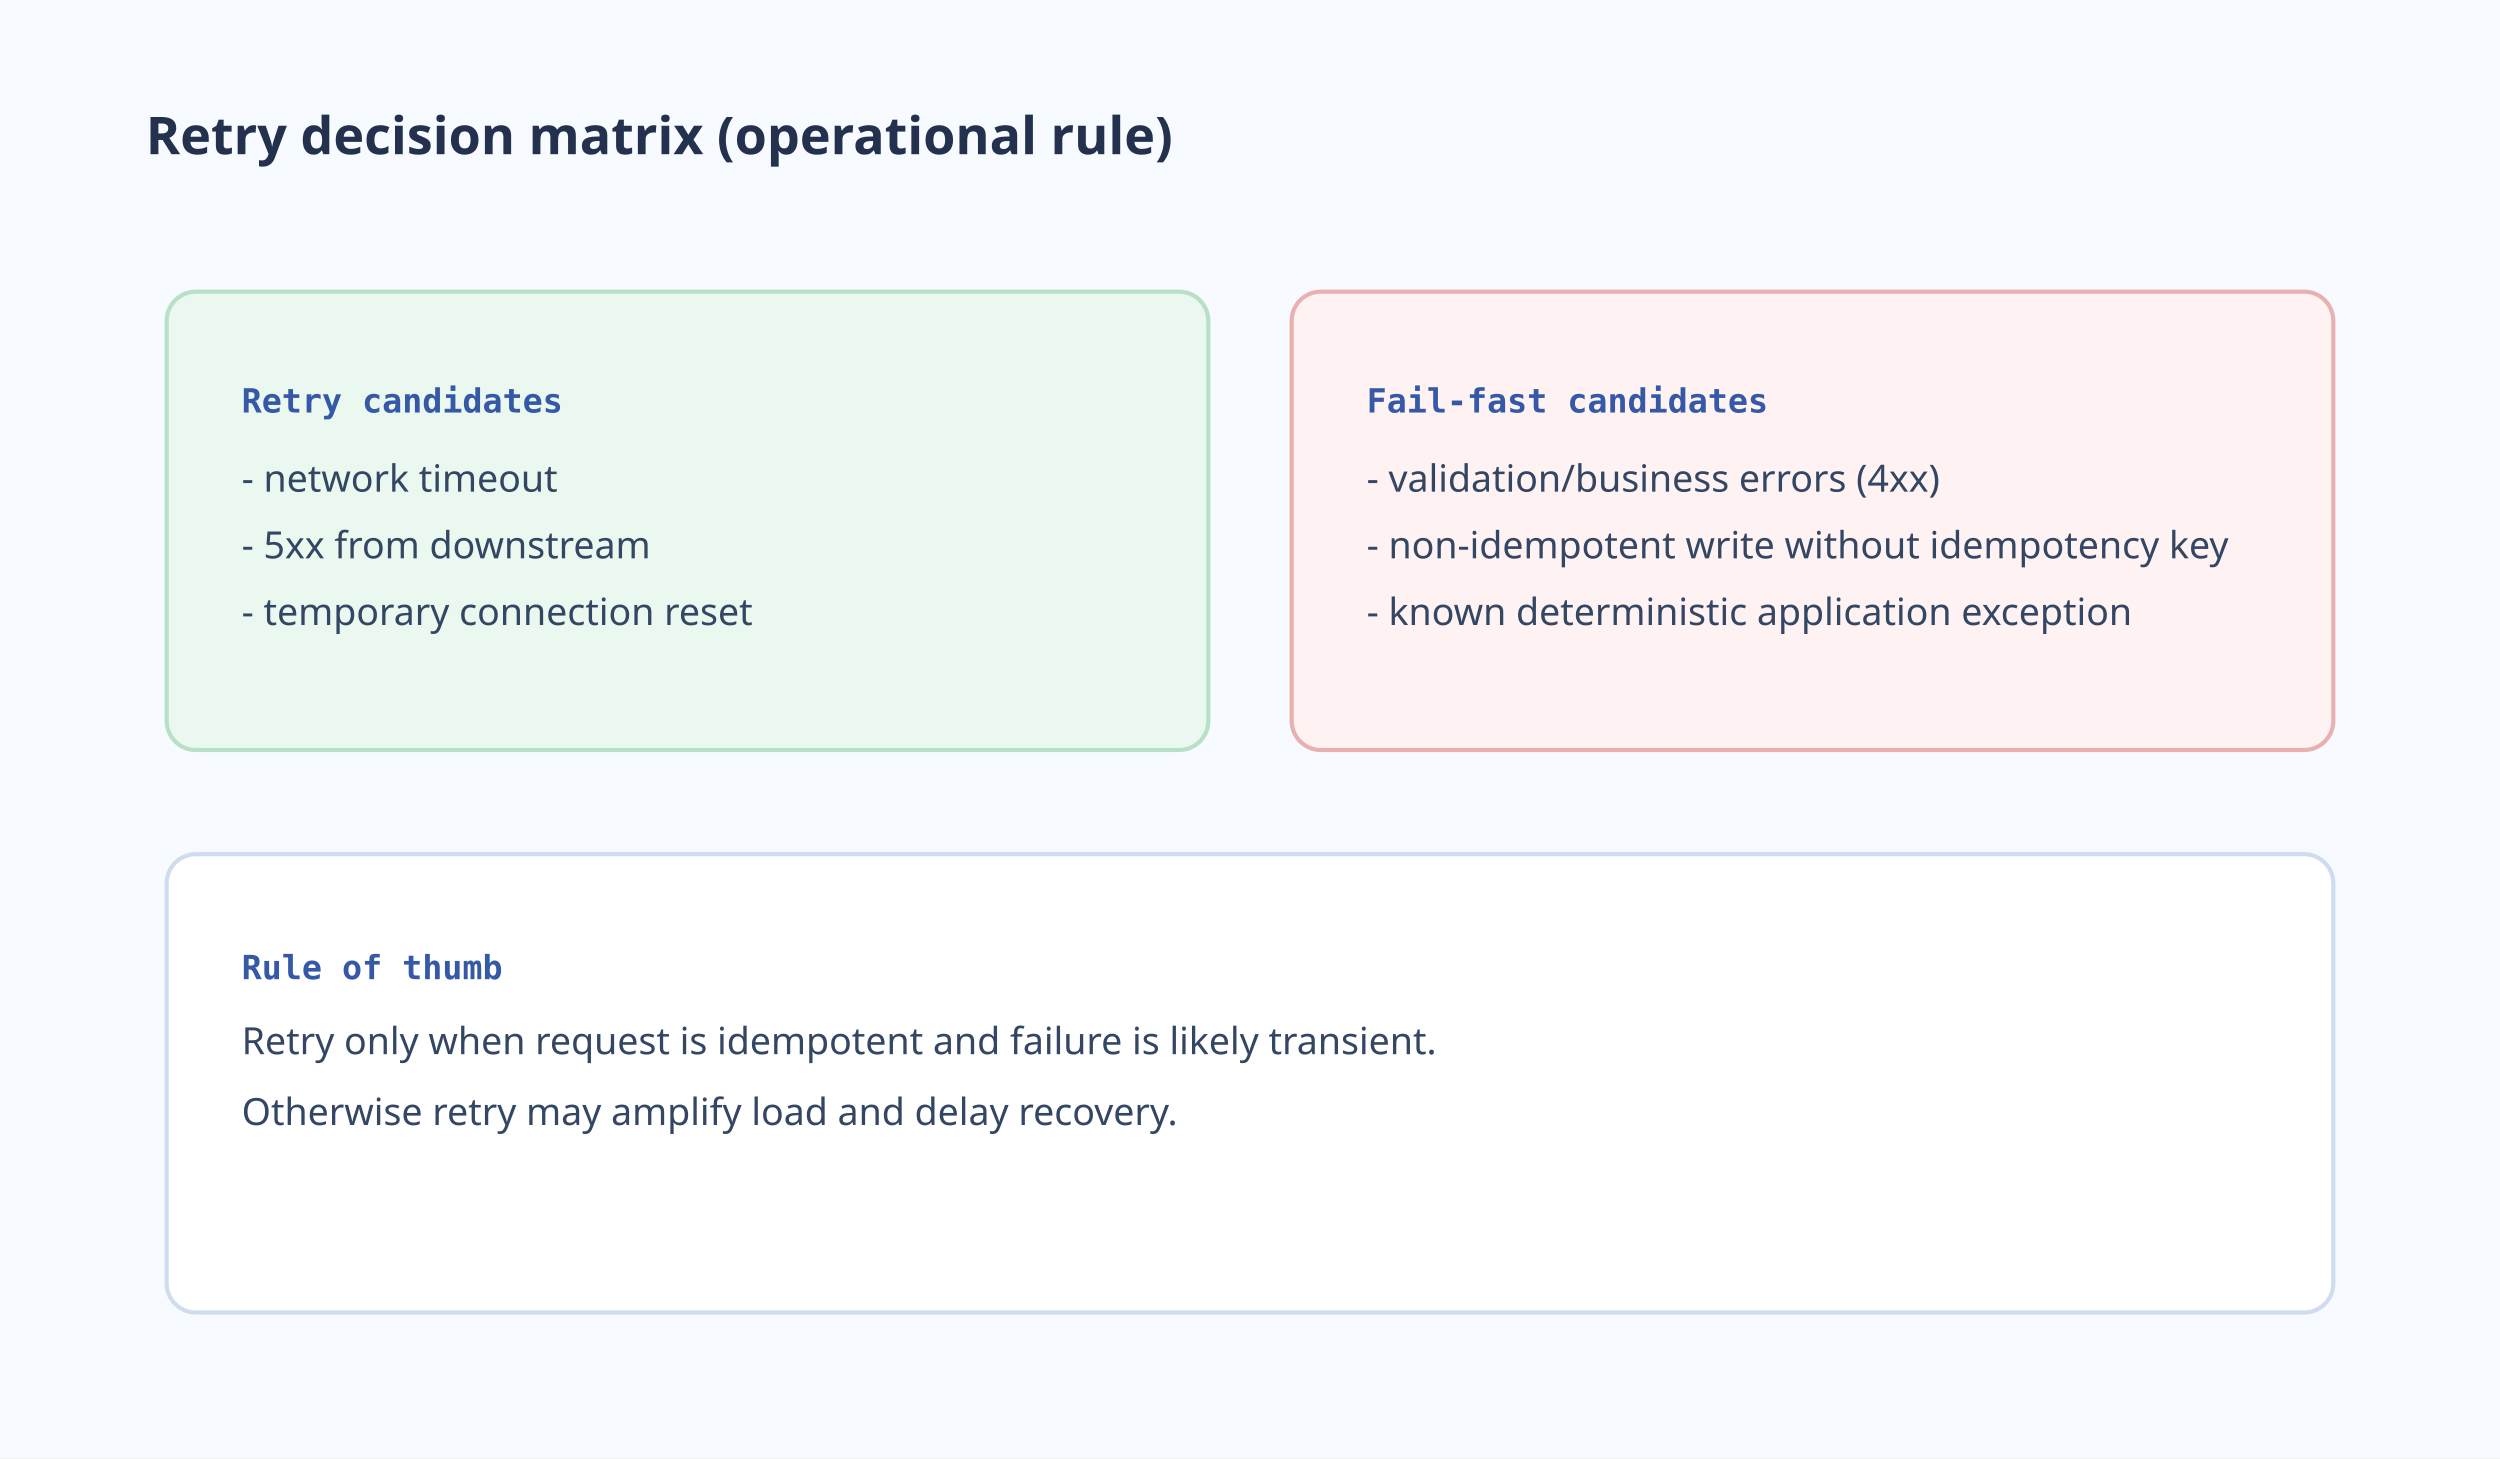
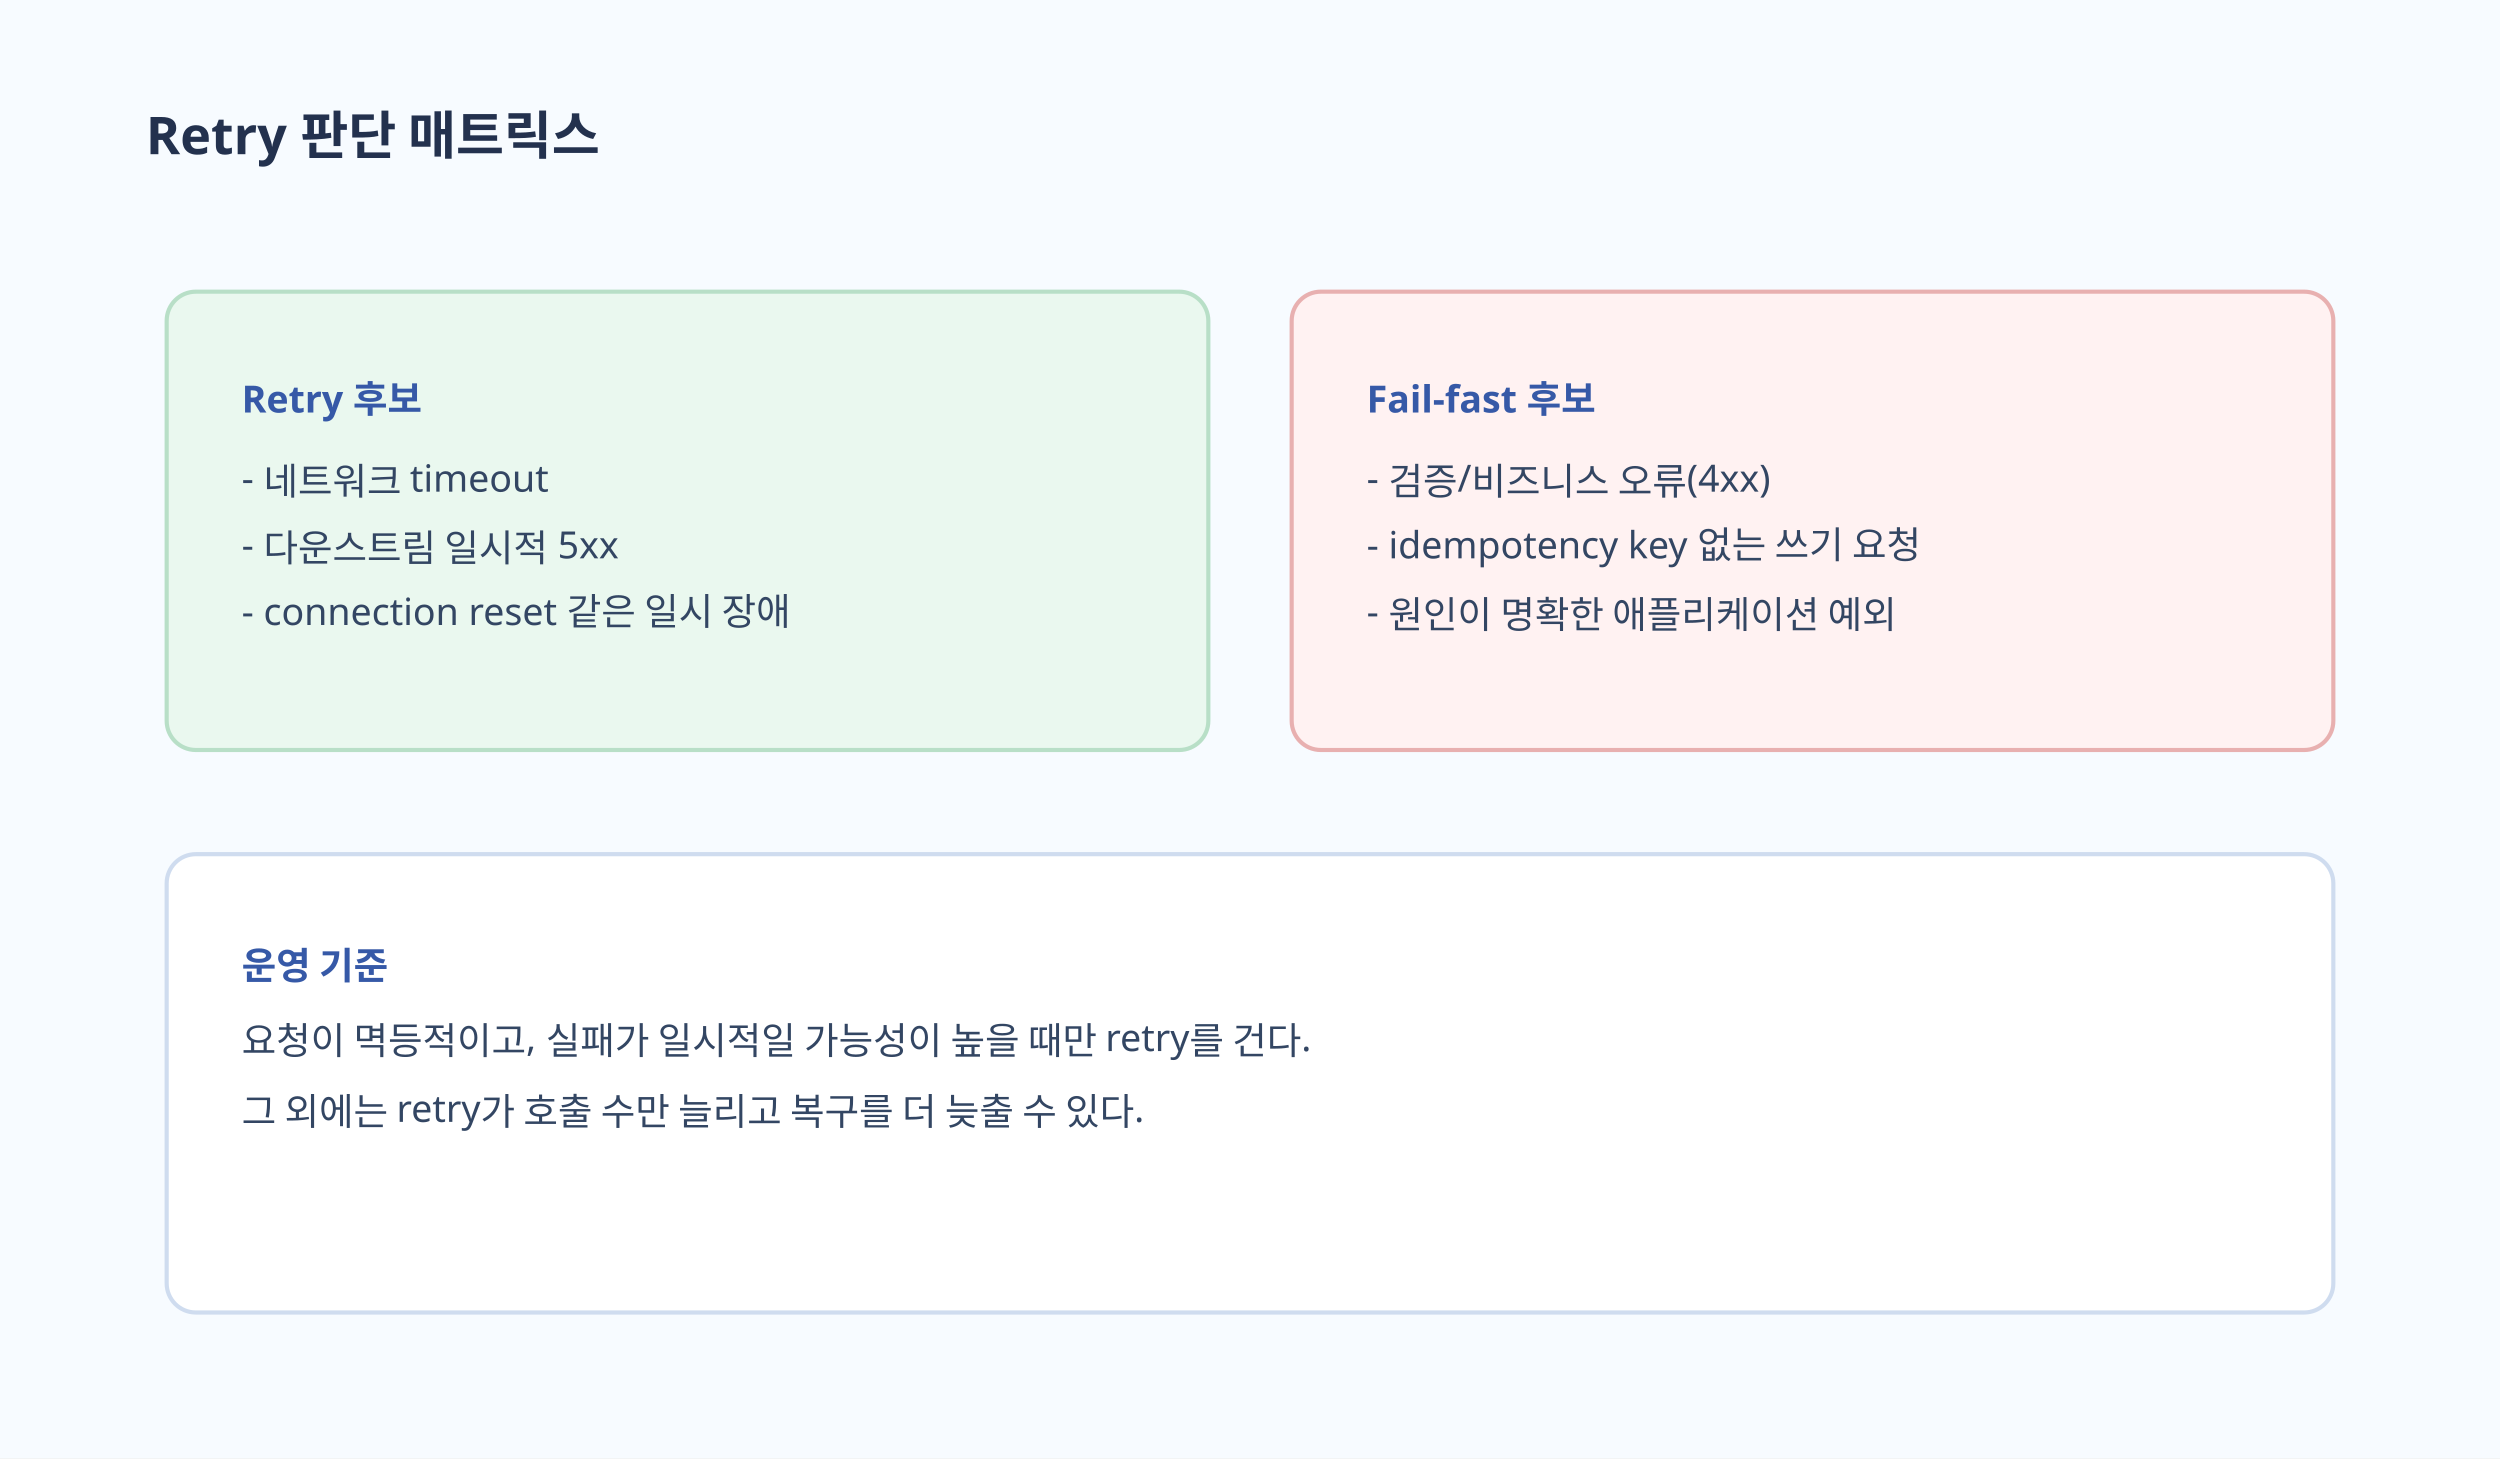
<svg xmlns="http://www.w3.org/2000/svg" width="1200" height="700" viewBox="0 0 1200 700" role="img" aria-labelledby="t d">
  <defs>
    <style>
      .bg{fill:#f7fbff}
      .box{fill:#fff;stroke:#cfdcef;stroke-width:2;rx:14;ry:14}
      .h{font:700 25px 'Pretendard','Segoe UI',sans-serif;fill:#23314e}
      .t{font:500 18px 'Pretendard','Segoe UI',sans-serif;fill:#334663}
-       .m{font:700 16px 'JetBrains Mono',monospace;fill:#3659a7}
+       .m{font:700 18px 'Pretendard','Segoe UI',sans-serif;fill:#3659a7}
      .ok{fill:#eaf8ef;stroke:#b8dfc7}
      .no{fill:#fff2f2;stroke:#e8b0b0}
    </style>
  </defs>
  <rect class="bg" x="0" y="0" width="1200" height="700" />
-   <text x="70" y="74" class="h">Retry decision matrix (operational rule)</text>
+   <text x="70" y="74" class="h">Retry 판단 매트릭스</text>
  <rect class="box ok" x="80" y="140" width="500" height="220" />
-   <text x="116" y="198" class="m">Retry candidates</text>
-   <text x="116" y="236" class="t">- network timeout</text>
-   <text x="116" y="268" class="t">- 5xx from downstream</text>
-   <text x="116" y="300" class="t">- temporary connection reset</text>
+   <text x="116" y="198" class="m">Retry 후보</text>
+   <text x="116" y="236" class="t">- 네트워크 timeout</text>
+   <text x="116" y="268" class="t">- 다운스트림 일시적 5xx</text>
+   <text x="116" y="300" class="t">- connection reset 같은 일시 장애</text>
  <rect class="box no" x="620" y="140" width="500" height="220" />
-   <text x="656" y="198" class="m">Fail-fast candidates</text>
-   <text x="656" y="236" class="t">- validation/business errors (4xx)</text>
-   <text x="656" y="268" class="t">- non-idempotent write without idempotency key</text>
-   <text x="656" y="300" class="t">- known deterministic application exception</text>
+   <text x="656" y="198" class="m">Fail-fast 후보</text>
+   <text x="656" y="236" class="t">- 검증/비즈니스 오류(4xx)</text>
+   <text x="656" y="268" class="t">- idempotency key 없는 쓰기 요청</text>
+   <text x="656" y="300" class="t">- 원인이 명확한 애플리케이션 예외</text>
  <rect class="box" x="80" y="410" width="1040" height="220" />
-   <text x="116" y="470" class="m">Rule of thumb</text>
-   <text x="116" y="506" class="t">Retry only when request is idempotent and failure is likely transient.</text>
-   <text x="116" y="540" class="t">Otherwise retry may amplify load and delay recovery.</text>
+   <text x="116" y="470" class="m">운영 기준</text>
+   <text x="116" y="506" class="t">요청이 멱등적이고, 실패가 일시적일 가능성이 높을 때만 retry를 건다.</text>
+   <text x="116" y="540" class="t">그 외에는 retry가 호출 수만 늘리고 복구를 더 늦출 수 있다.</text>
</svg>
